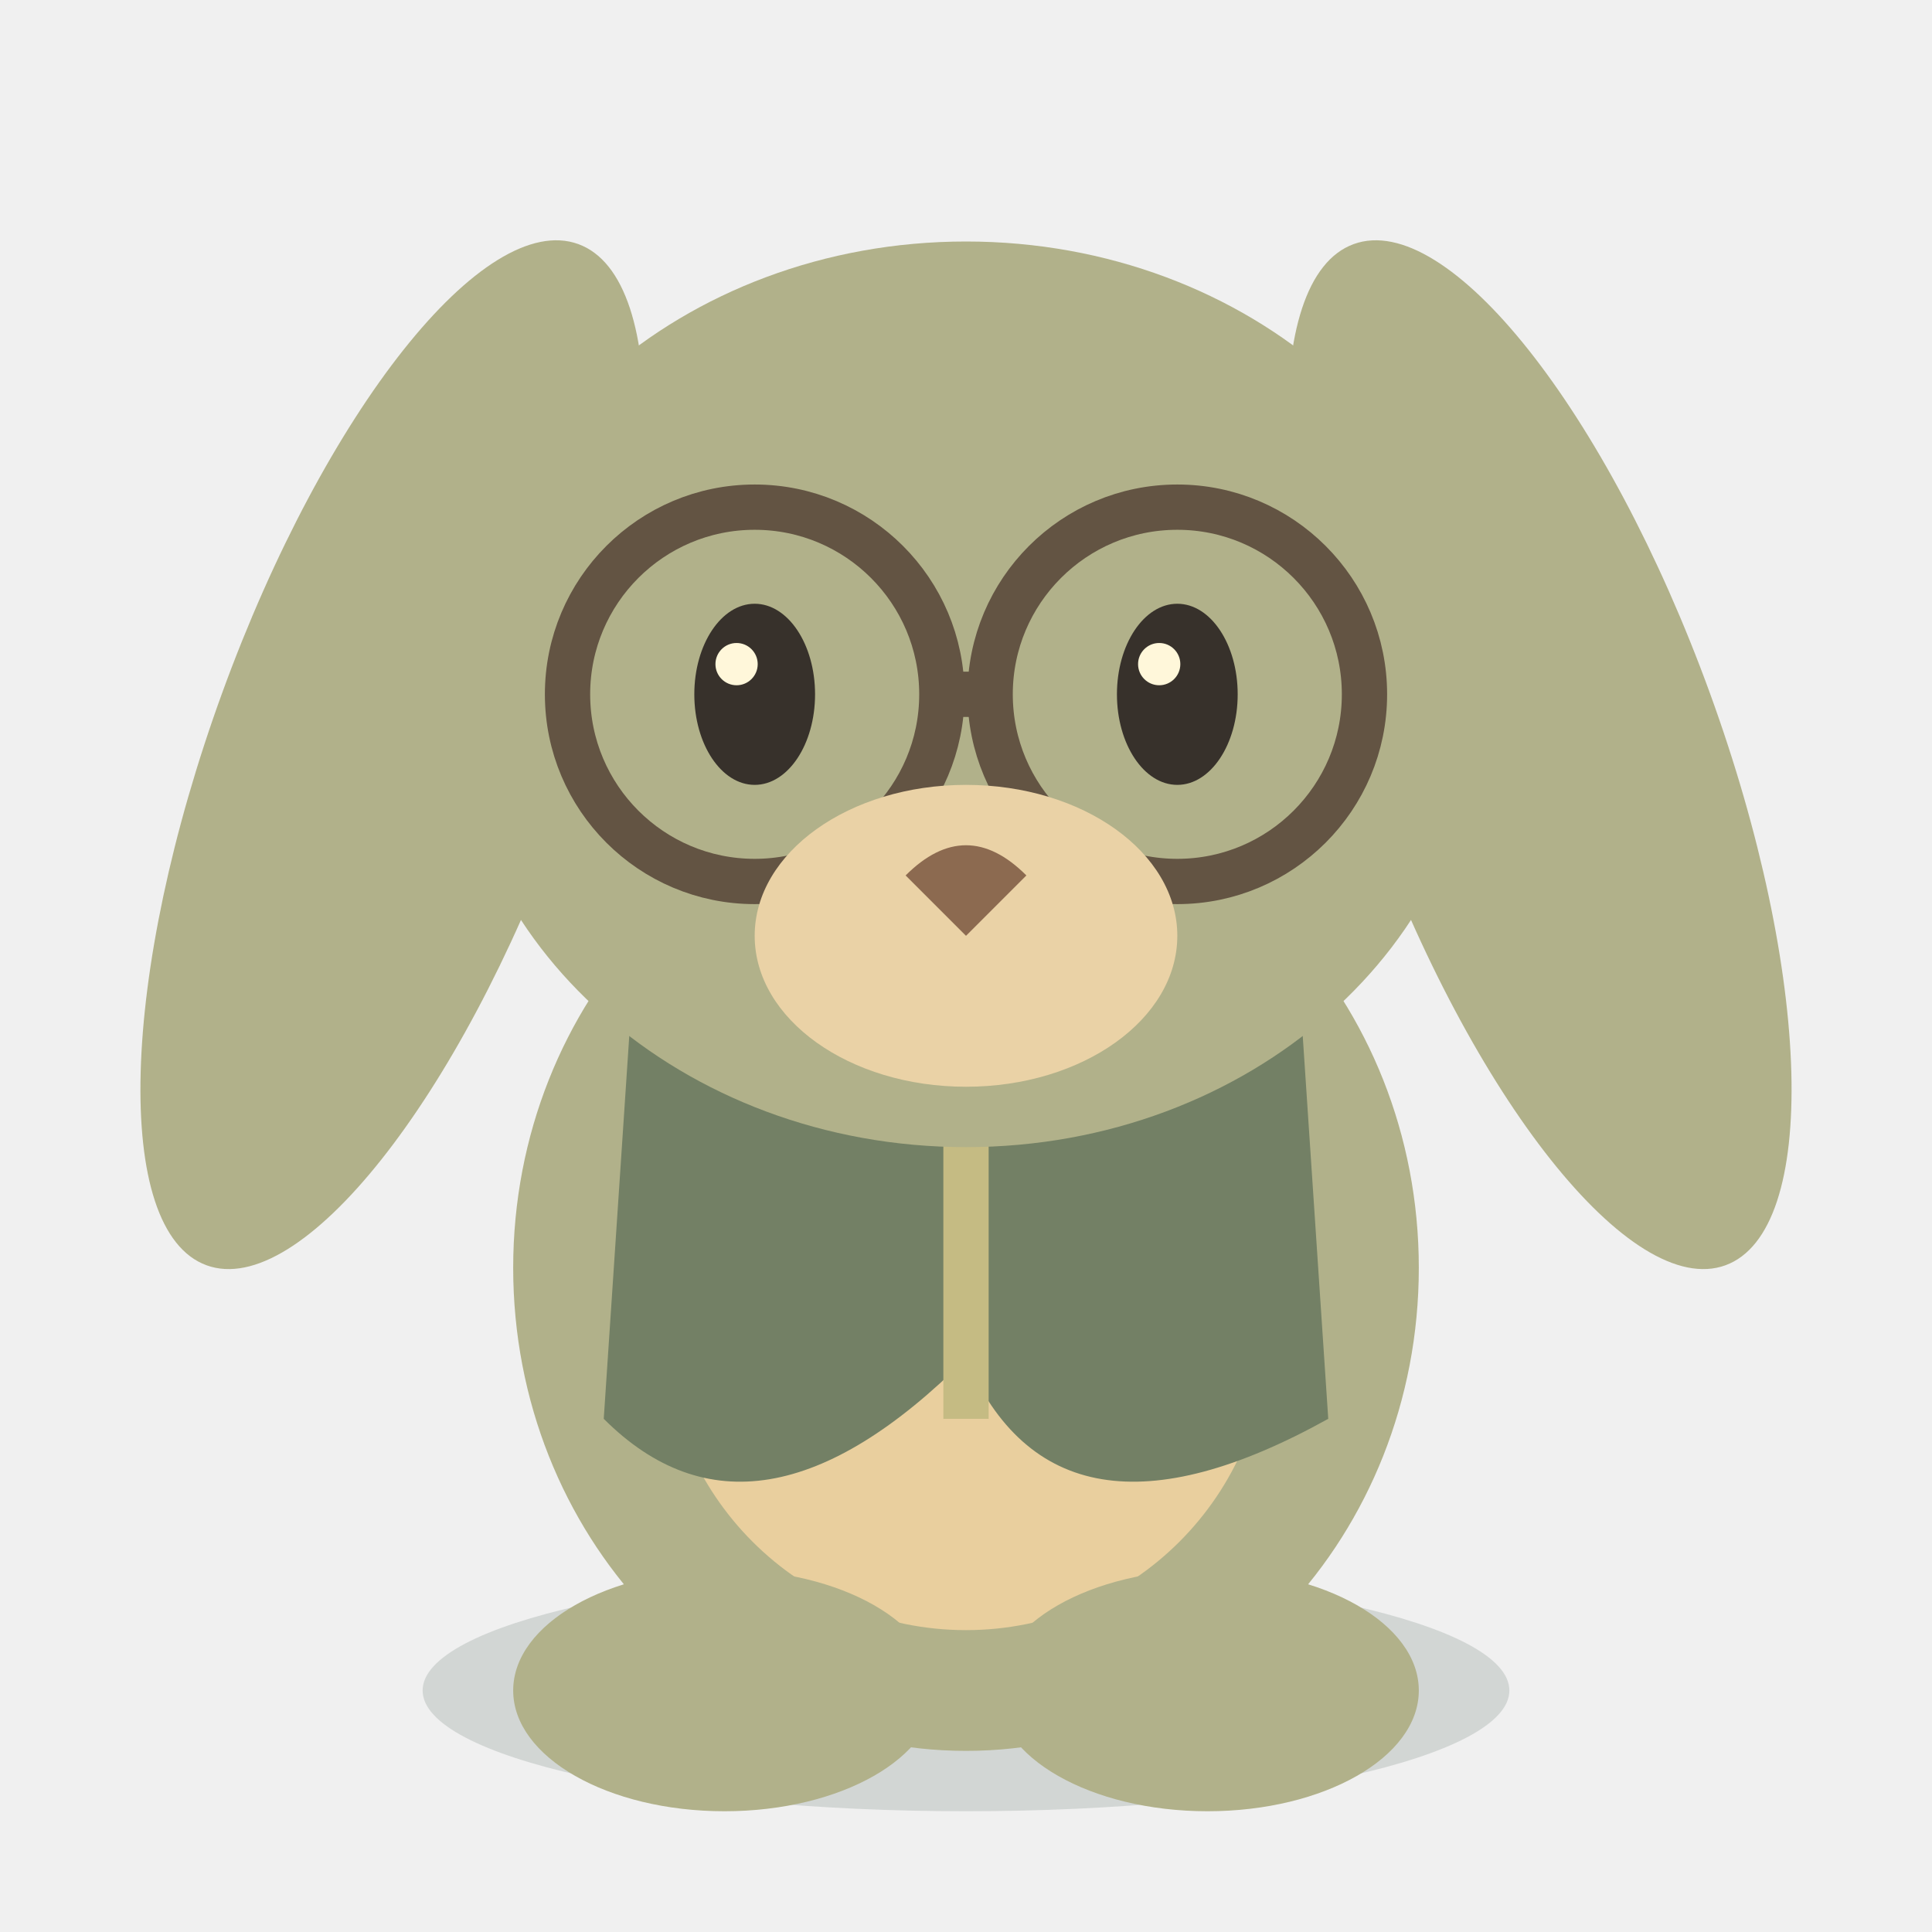
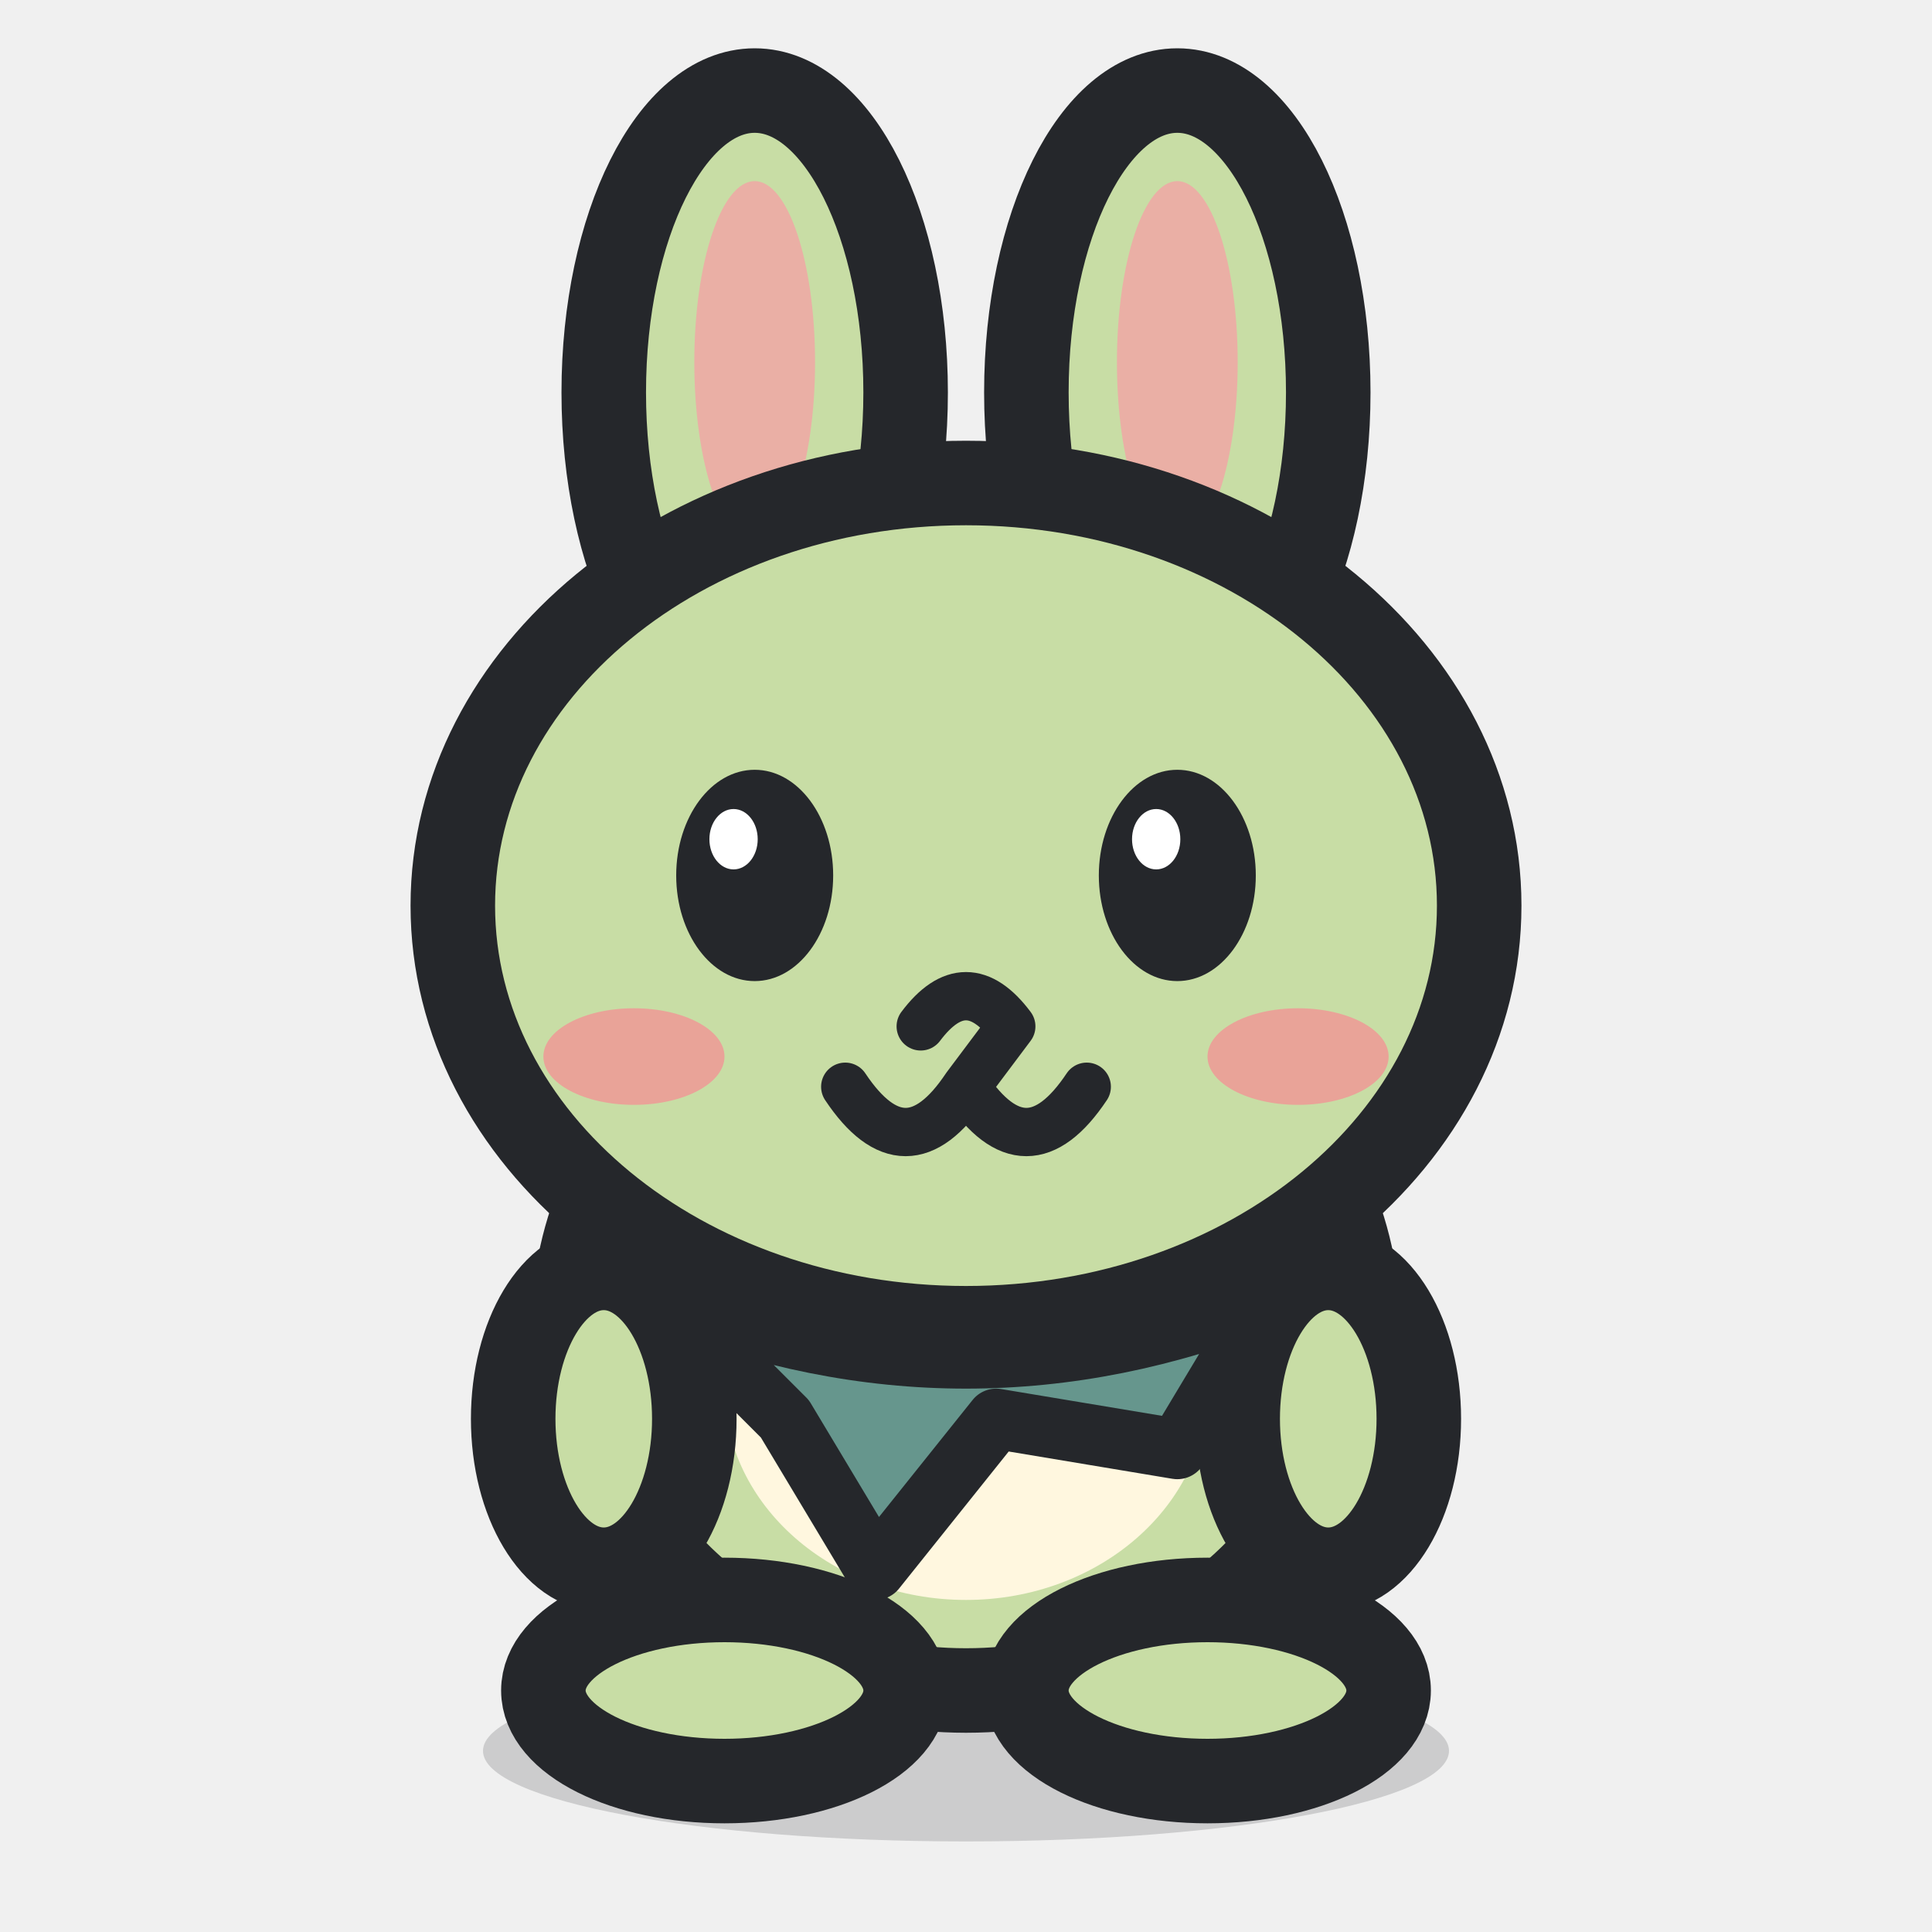
<svg xmlns="http://www.w3.org/2000/svg" width="64" height="64" viewBox="0 0 64 64">
  <g transform="translate(0 0)">
-     <ellipse cx="32" cy="56" rx="18" ry="4" fill="#354c42" opacity=".16" />
-     <g transform="translate(0 -0.0)">
-       <ellipse cx="32" cy="42" rx="15" ry="16" fill="#b1b18a" />
-       <ellipse cx="32" cy="44" rx="10" ry="10" fill="#e9cf9e" />
-       <path d="M21 32 Q32 38 43 32 L44 47 Q35 52 32 45 Q25 52 20 47Z" fill="#738065" />
-       <path d="M32 35V47" stroke="#c5bb83" stroke-width="1.5" />
-       <ellipse cx="24" cy="56" rx="7" ry="4" fill="#b1b18a" transform="translate(0 0)" />
-       <ellipse cx="40" cy="56" rx="7" ry="4" fill="#b1b18a" transform="translate(0 0)" />
-       <ellipse cx="32" cy="23" rx="17" ry="15" fill="#b1b18a" />
-       <ellipse cx="13" cy="25" rx="6" ry="18" fill="#b1b18a" transform="rotate(20 13 25)" />
-       <ellipse cx="51" cy="25" rx="6" ry="18" fill="#b1b18a" transform="rotate(-20 51 25)" />
-       <circle cx="25" cy="23" r="6.2" fill="none" stroke="#635443" stroke-width="1.5" />
-       <ellipse cx="25" cy="23" rx="2" ry="3" fill="#37312b" />
-       <circle cx="24.4" cy="22" r=".7" fill="#fff7da" />
-       <circle cx="39" cy="23" r="6.2" fill="none" stroke="#635443" stroke-width="1.5" />
-       <ellipse cx="39" cy="23" rx="2" ry="3" fill="#37312b" />
-       <circle cx="38.4" cy="22" r=".7" fill="#fff7da" />
-       <path d="M31 23H33" stroke="#635443" stroke-width="1.5" />
-       <ellipse cx="32" cy="31" rx="7" ry="5" fill="#ead2a6" />
-       <path d="M30 29 Q32 27 34 29 L32 31Z" fill="#8c6a50" />
+     <ellipse cx="32" cy="58" rx="16" ry="3" fill="#25272b" opacity=".18" />
+     <g transform="translate(0 0.0)" stroke-linejoin="round" stroke-linecap="round">
+       <ellipse cx="25" cy="13" rx="5" ry="10" fill="#c8dda5" stroke="#25272b" stroke-width="2.8" />
+       <ellipse cx="39" cy="13" rx="5" ry="10" fill="#c8dda5" stroke="#25272b" stroke-width="2.8" />
+       <ellipse cx="25" cy="12" rx="2" ry="6" fill="#eaafa5" stroke="none" stroke-width="2.8" />
+       <ellipse cx="39" cy="12" rx="2" ry="6" fill="#eaafa5" stroke="none" stroke-width="2.8" />
+       <ellipse cx="32" cy="44" rx="13" ry="12" fill="#c8dda5" stroke="#25272b" stroke-width="2.8" />
+       <ellipse cx="32" cy="46" rx="8" ry="7" fill="#fff7df" stroke="none" stroke-width="2.8" />
+       <ellipse cx="24" cy="56" rx="6" ry="3" fill="#c8dda5" stroke="#25272b" stroke-width="2.8" />
+       <ellipse cx="40" cy="56" rx="6" ry="3" fill="#c8dda5" stroke="#25272b" stroke-width="2.8" />
+       <ellipse cx="32" cy="30" rx="17" ry="14" fill="#c8dda5" stroke="#25272b" stroke-width="2.8" />
+       <ellipse cx="25" cy="29" rx="2.6" ry="3.5" fill="#25272b" stroke="none" stroke-width="2.8" />
+       <ellipse cx="24.3" cy="27.8" rx="0.8" ry="1" fill="#ffffff" stroke="none" stroke-width="2.8" />
+       <ellipse cx="39" cy="29" rx="2.6" ry="3.5" fill="#25272b" stroke="none" stroke-width="2.8" />
+       <ellipse cx="38.3" cy="27.8" rx="0.8" ry="1" fill="#ffffff" stroke="none" stroke-width="2.8" />
+       <ellipse cx="21" cy="35" rx="3" ry="1.6" fill="#e9a398" stroke="none" stroke-width="2.8" />
+       <ellipse cx="43" cy="35" rx="3" ry="1.6" fill="#e9a398" stroke="none" stroke-width="2.8" />
+       <path d="M30.5 34 Q32 32 33.5 34 L32 36 M32 36 q-2 3-4 0 M32 36 q2 3 4 0" fill="none" stroke="#25272b" stroke-width="1.6" />
+       <path d="M22 43 Q32 47 42 43 L39 48 L33 47 L29 52 L26 47Z" fill="#66968d" stroke="#25272b" stroke-width="2" />
+       <ellipse cx="20" cy="47" rx="3" ry="5" fill="#c8dda5" stroke="#25272b" stroke-width="2.8" />
+       <ellipse cx="44" cy="47" rx="3" ry="5" fill="#c8dda5" stroke="#25272b" stroke-width="2.8" />
    </g>
  </g>
</svg>
